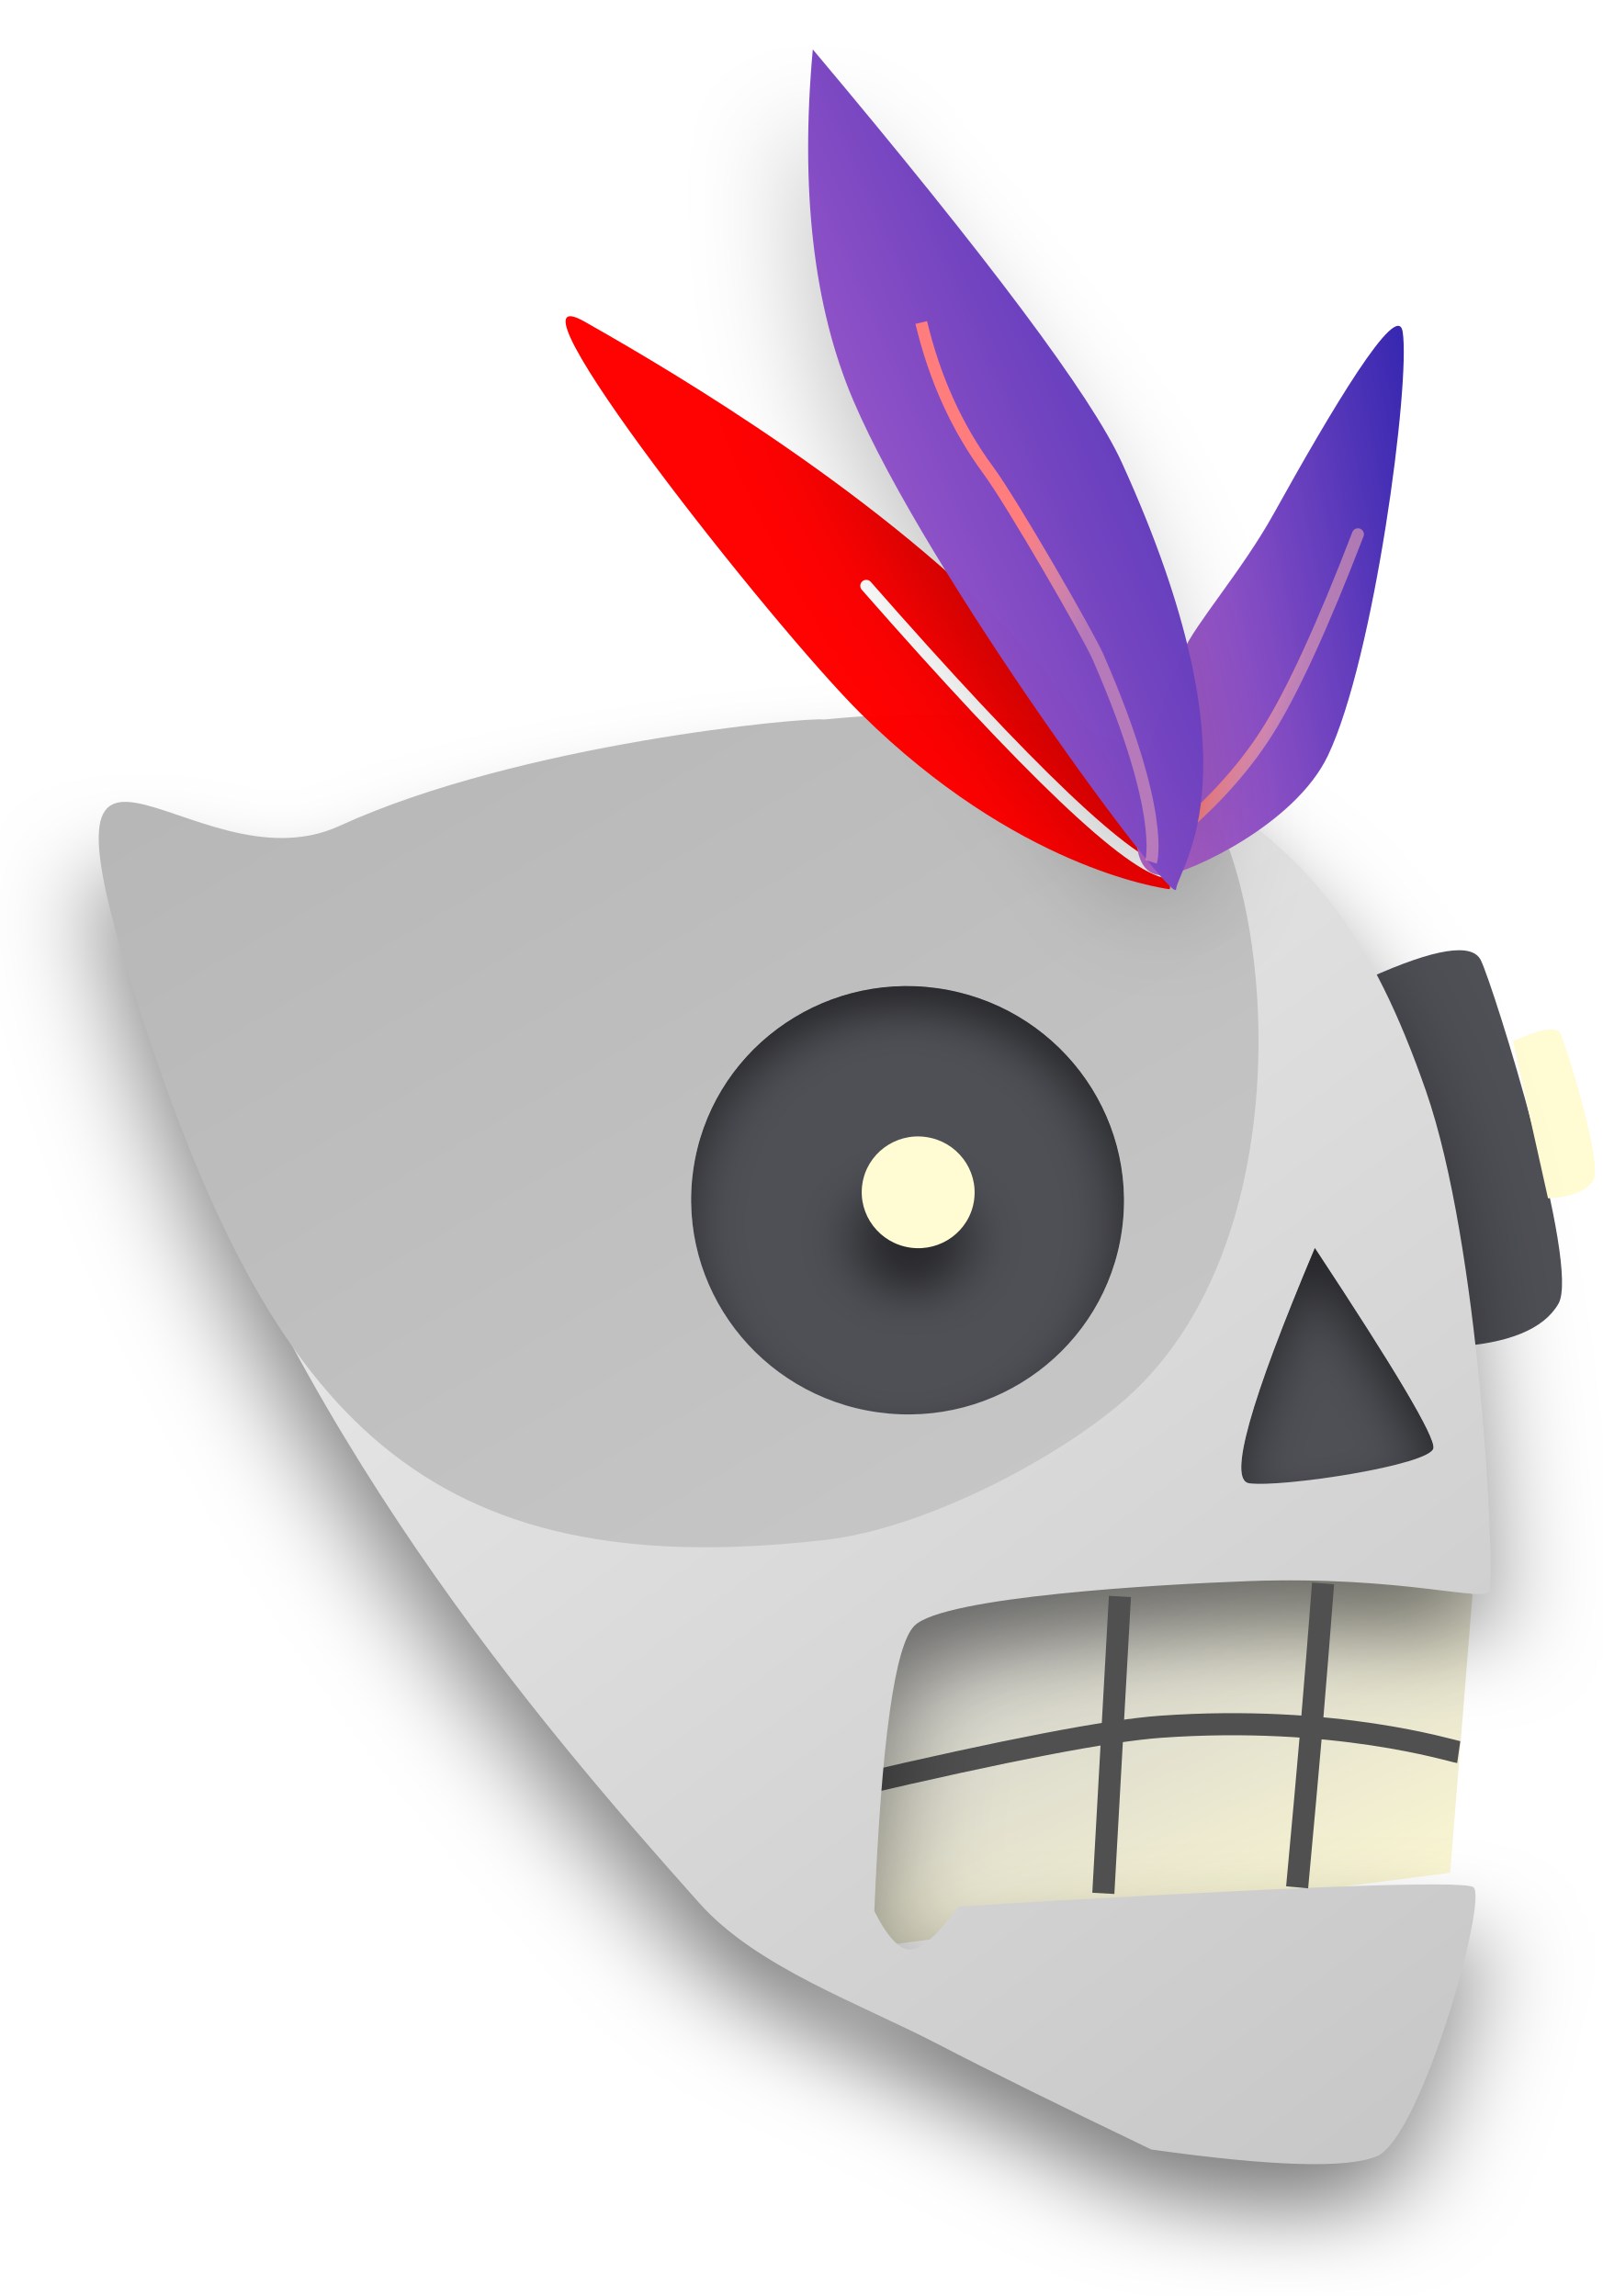
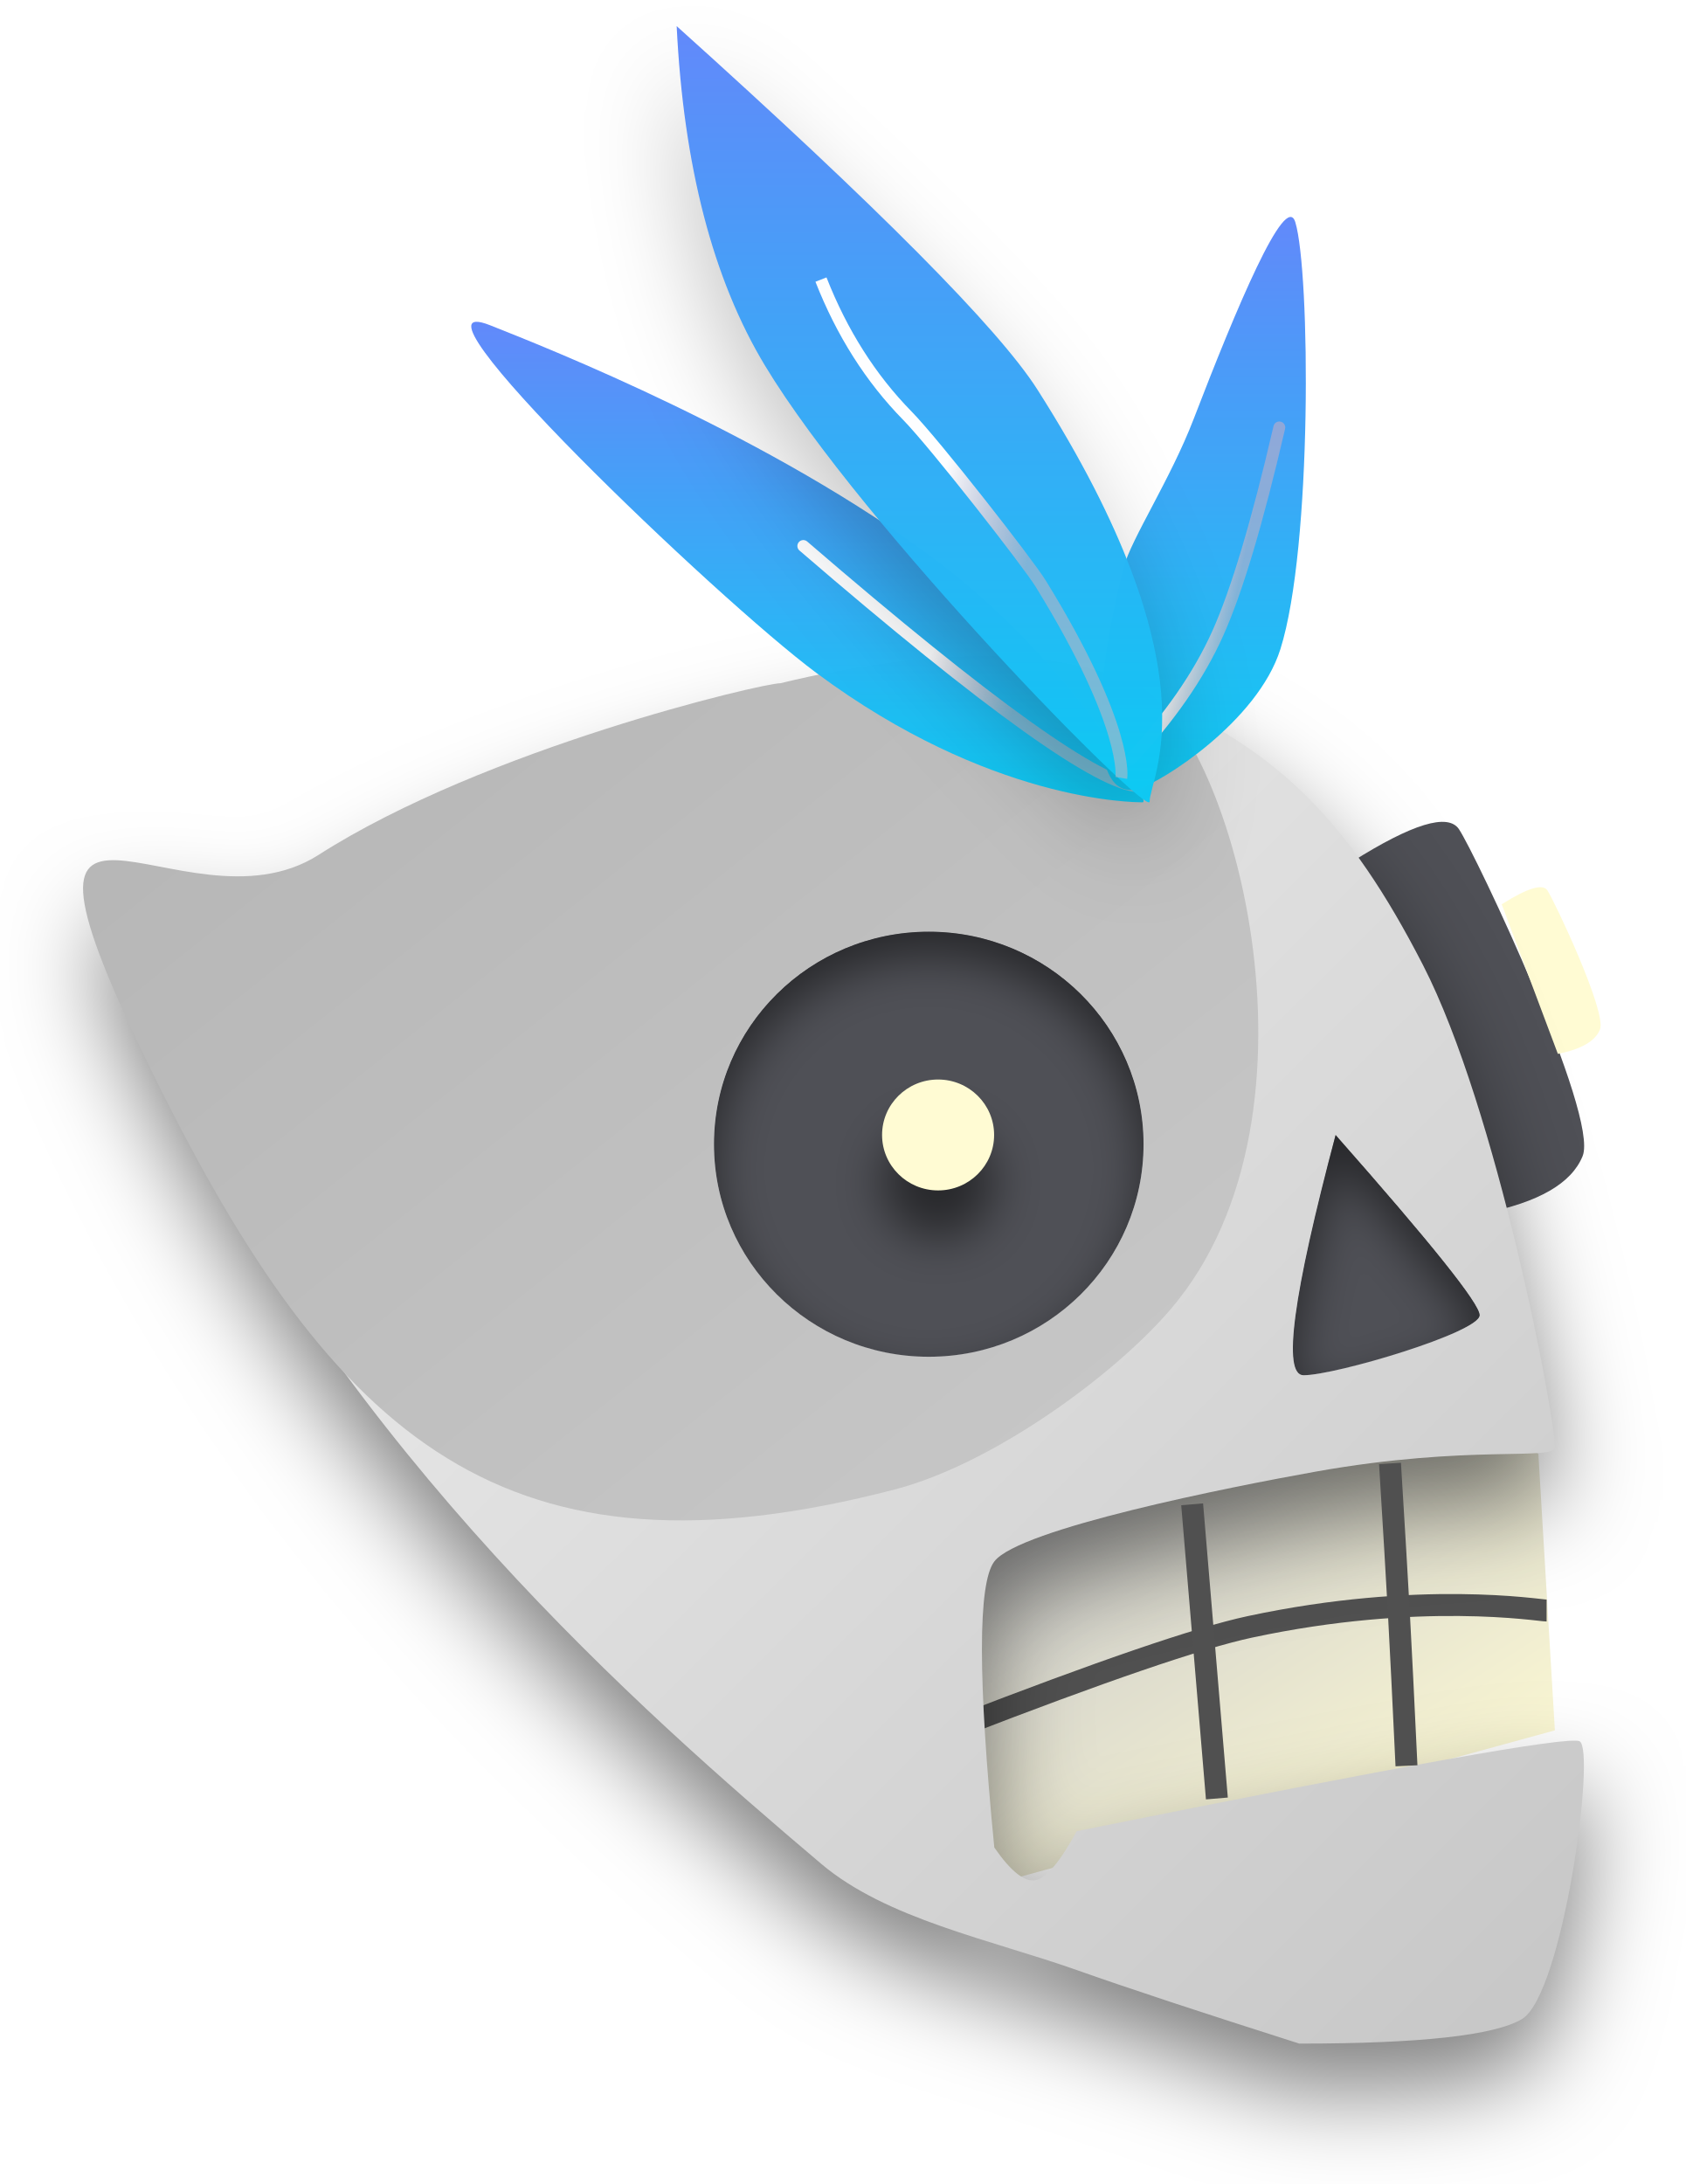
- <svg xmlns="http://www.w3.org/2000/svg" xmlns:xlink="http://www.w3.org/1999/xlink" width="67" height="96">
+ <svg xmlns="http://www.w3.org/2000/svg" xmlns:xlink="http://www.w3.org/1999/xlink" width="71" height="92">
  <defs>
    <linearGradient id="a" x1="86.613%" x2="20.219%" y1="25.334%" y2="100%">
      <stop offset="0%" stop-color="#CBCBCB" />
      <stop offset="97.665%" stop-color="#FFFBD3" />
    </linearGradient>
    <linearGradient id="d" x1="7.273%" y1="100%" y2="13.513%">
      <stop offset="0%" stop-color="#C8C8C8" />
      <stop offset="100%" stop-color="#F1F1F1" />
    </linearGradient>
    <path id="c" d="M53.893 35.519c5.798 3.705 14.585-6.196 6.945 9.294-7.64 15.49-19.65 26.112-27.432 32.7-2.753 2.33-7.154 3.197-10.765 4.475-2.13.755-5.256 1.787-9.376 3.098-5.093 0-8.218-.344-9.376-1.032C2.153 83.02.764 72.694 1.46 72.35c.463-.23 7.523 1.033 21.182 3.787.698 1.286 1.277 1.974 1.736 2.065.46.091 1.038-.368 1.736-1.377.695-7.114.695-11.13 0-12.048-1.041-1.377-9.923-3.14-13.542-3.786-6.483-1.156-10.07-.444-10.07-1.033 0-1.377 2.429-14.225 5.555-20.309 3.127-6.084 6.1-9.052 11.46-11.36 3.572-1.537 8.55-1.537 14.931 0 .76 0 12.435 2.748 19.446 7.23z" />
    <filter id="b" width="122.4%" height="124.2%" x="-11.2%" y="-8.6%" filterUnits="objectBoundingBox">
      <feOffset dy="2" in="SourceAlpha" result="shadowOffsetOuter1" />
      <feGaussianBlur in="shadowOffsetOuter1" result="shadowBlurOuter1" stdDeviation="2" />
      <feColorMatrix in="shadowBlurOuter1" values="0 0 0 0 0 0 0 0 0 0 0 0 0 0 0 0 0 0 0.5 0" />
    </filter>
    <linearGradient id="e" x1="7.273%" y1="100%" y2="13.513%">
      <stop offset="0%" stop-color="#C8C8C8" />
      <stop offset="97.419%" stop-color="#B6B6B6" />
    </linearGradient>
    <ellipse id="f" cx="28.875" cy="47.2" rx="9.047" ry="8.953" />
    <filter id="g" width="116.6%" height="116.8%" x="-8.3%" y="-8.4%" filterUnits="objectBoundingBox">
      <feGaussianBlur in="SourceAlpha" result="shadowBlurInner1" stdDeviation="1" />
      <feOffset dy="1" in="shadowBlurInner1" result="shadowOffsetInner1" />
      <feComposite in="shadowOffsetInner1" in2="SourceAlpha" k2="-1" k3="1" operator="arithmetic" result="shadowInnerInner1" />
      <feColorMatrix in="shadowInnerInner1" values="0 0 0 0 0 0 0 0 0 0 0 0 0 0 0 0 0 0 0.5 0" />
    </filter>
    <ellipse id="i" cx="2.482" cy="2.81" rx="2.36" ry="2.336" />
    <filter id="h" width="269.5%" height="271.3%" x="-84.7%" y="-42.8%" filterUnits="objectBoundingBox">
      <feOffset dy="2" in="SourceAlpha" result="shadowOffsetOuter1" />
      <feGaussianBlur in="shadowOffsetOuter1" result="shadowBlurOuter1" stdDeviation="1" />
      <feColorMatrix in="shadowBlurOuter1" values="0 0 0 0 0 0 0 0 0 0 0 0 0 0 0 0 0 0 0.5 0" />
    </filter>
    <path id="j" d="M11.737 46.81c-4.046 4.579-6.069 7.11-6.069 7.591 0 .723 6.069 2.53 7.418 2.53.899 0 .45-3.373-1.349-10.12z" />
    <filter id="k" width="138.1%" height="129.6%" x="-19.1%" y="-14.8%" filterUnits="objectBoundingBox">
      <feGaussianBlur in="SourceAlpha" result="shadowBlurInner1" stdDeviation="1" />
      <feOffset dy="1" in="shadowBlurInner1" result="shadowOffsetInner1" />
      <feComposite in="shadowOffsetInner1" in2="SourceAlpha" k2="-1" k3="1" operator="arithmetic" result="shadowInnerInner1" />
      <feColorMatrix in="shadowInnerInner1" values="0 0 0 0 0 0 0 0 0 0 0 0 0 0 0 0 0 0 0.5 0" />
    </filter>
-     <linearGradient id="l" x1="0%" x2="102%" y1="0%" y2="101%">
-       <stop offset="0%" stop-color="#3023AE" />
-       <stop offset="100%" stop-color="#C86DD7" />
+     <linearGradient id="l" x1="50%" x2="50%" y1="0%" y2="97.97%">
+       <stop offset="0%" stop-color="#6188FA" />
+       <stop offset="100%" stop-color="#0EC9F3" />
    </linearGradient>
-     <linearGradient id="m" x1="80.868%" x2="51.746%" y1="85.668%" y2="99.189%">
-       <stop offset="0%" stop-color="#FF7D7D" />
-       <stop offset="100%" stop-color="#F7B0B0" stop-opacity=".552" />
+     <linearGradient id="m" x1="80.868%" x2="51.177%" y1="85.668%" y2="99.454%">
+       <stop offset="0%" stop-color="#FDFEFF" />
+       <stop offset="100%" stop-color="#F7B0B0" stop-opacity=".425" />
    </linearGradient>
    <path id="o" d="M7.571 32.764c0-1.03-2.863-5.436 4.728-17.354C13.933 12.845 18.998 7.742 27.495.1c-.29 5.899-1.529 10.662-3.714 14.29C19.666 21.22 7.57 33.522 7.57 32.765z" />
    <filter id="n" width="168.4%" height="142.8%" x="-34.2%" y="-15.3%" filterUnits="objectBoundingBox">
      <feOffset dy="2" in="SourceAlpha" result="shadowOffsetOuter1" />
      <feGaussianBlur in="shadowOffsetOuter1" result="shadowBlurOuter1" stdDeviation="2" />
      <feColorMatrix in="shadowBlurOuter1" values="0 0 0 0 0 0 0 0 0 0 0 0 0 0 0 0 0 0 0.23 0" />
    </filter>
-     <linearGradient id="p" x1="80.868%" x2="51.307%" y1="85.668%" y2="99.393%">
-       <stop offset="0%" stop-color="#FF7D7D" />
-       <stop offset="100%" stop-color="#F7B0B0" stop-opacity=".476" />
-     </linearGradient>
  </defs>
  <g fill="none" fill-rule="evenodd">
-     <path fill="url(#a)" fill-rule="nonzero" d="M3.195 60.245L2.5 71.891l24.308 6.655c2.546-10.87 3.588-16.304 3.125-16.304-.463 0-8.681-1.22-24.655-3.66l-2.083 1.663z" transform="scale(-1 1) rotate(-8 16.81 526.426)" />
-     <path fill="#4F5056" fill-rule="nonzero" d="M61.903 40.152c.544 1.12 4.169 12.752 3.242 14.36-.619 1.071-2.106 1.674-4.462 1.806l-1.981-8.883-1.461-6.548c2.745-1.236 4.3-1.481 4.662-.735z" />
-     <path fill="#FFFBD3" fill-rule="nonzero" d="M65.23 43.22c.232.477 1.775 5.43 1.38 6.115-.263.456-.896.713-1.9.769l-.843-3.782-.622-2.788c1.169-.527 1.83-.631 1.985-.313z" />
-     <path stroke="#505050" stroke-width=".924" d="M60.978 73.259c-.317-.045-5.154-1.58-12.475-1.059-2.18.156-6.463.98-12.847 2.475" />
-     <g fill-rule="nonzero" transform="scale(-1 1) rotate(-8 16.81 526.426)">
+     <path fill="url(#a)" fill-rule="nonzero" d="M3.195 60.245L2.5 71.891l24.308 6.655c2.546-10.87 3.588-16.304 3.125-16.304-.463 0-8.681-1.22-24.655-3.66l-2.083 1.663z" transform="matrix(-1 0 0 1 68 1)" />
+     <path fill="#4F5056" fill-rule="nonzero" d="M61.46 34.93c.695 1.032 5.904 12.047 5.21 13.768-.464 1.148-1.853 1.951-4.168 2.41l-3.198-8.52-2.358-6.282c2.547-1.606 4.052-2.065 4.515-1.376z" />
+     <path fill="#FFFBD3" fill-rule="nonzero" d="M65.183 37.505c.295.44 2.513 5.13 2.217 5.863-.197.489-.788.83-1.774 1.026l-1.362-3.628-1.004-2.674c1.085-.684 1.725-.88 1.923-.587z" />
+     <path stroke="#505050" stroke-width=".924" d="M65.152 67.843c-.32 0-5.323-.847-12.5.688-2.138.457-6.264 1.87-12.378 4.239" />
+     <g fill-rule="nonzero" transform="matrix(-1 0 0 1 68 1)">
      <use fill="#000" filter="url(#b)" xlink:href="#c" />
      <use fill="url(#d)" xlink:href="#c" />
    </g>
-     <path fill="url(#e)" fill-rule="nonzero" d="M54.576 35.01c5.798 3.705 14.585-6.197 6.945 9.293-7.64 15.49-14.888 21.684-31.214 17.44-4.12-1.07-9.238-4.8-11.627-7.598-7.077-8.288-2.488-24.64 1.518-26.364 3.573-1.538 8.55-1.538 14.932 0 .76 0 12.435 2.747 19.446 7.228z" transform="scale(-1 1) rotate(-8 16.81 526.426)" />
-     <path stroke="#505050" stroke-width=".924" d="M55.307 66.205a939.48 939.48 0 0 1-.512 6.358c-.127 1.48-.318 3.597-.573 6.35M46.815 66.75l-.694 12.415" />
-     <g fill-rule="nonzero" transform="scale(-1 1) rotate(-8 16.81 526.426)">
+     <path fill="url(#e)" fill-rule="nonzero" d="M54.576 35.01c5.798 3.705 14.585-6.197 6.945 9.293-7.64 15.49-14.888 21.684-31.214 17.44-4.12-1.07-9.238-4.8-11.627-7.598-7.077-8.288-2.488-24.64 1.518-26.364 3.573-1.538 8.55-1.538 14.932 0 .76 0 12.435 2.747 19.446 7.228z" transform="matrix(-1 0 0 1 68 1)" />
+     <path stroke="#505050" stroke-width=".924" d="M58.555 61.647c.17 2.761.296 4.884.377 6.368.081 1.483.187 3.606.317 6.368M50.22 63.368l1.042 12.392" />
+     <g fill-rule="nonzero" transform="matrix(-1 0 0 1 68 1)">
      <use fill="#4F5056" xlink:href="#f" />
      <use fill="#000" filter="url(#g)" xlink:href="#f" />
    </g>
-     <g fill-rule="nonzero" transform="scale(-1 1) rotate(-8 318.425 318.517)">
+     <g fill-rule="nonzero" transform="matrix(-1 0 0 1 42 45)">
      <use fill="#000" filter="url(#h)" xlink:href="#i" />
      <use fill="#FFFBD3" xlink:href="#i" />
    </g>
-     <g fill-rule="nonzero" transform="scale(-1 1) rotate(-8 16.81 526.426)">
+     <g fill-rule="nonzero" transform="matrix(-1 0 0 1 68 1)">
      <use fill="#4F5056" xlink:href="#j" />
      <use fill="#000" filter="url(#k)" xlink:href="#j" />
    </g>
-     <path fill="red" fill-rule="nonzero" d="M48.863 37.176c-.432-.061-6.39-.936-12.85-7.31-3.705-3.653-15.526-18.664-11.571-16.415 2.223 1.265 11.13 6.304 17.324 12.507 4.817 4.824 7.543 11.28 7.098 11.218z" opacity=".99" />
-     <path stroke="#ffff" stroke-linecap="round" stroke-width=".5" d="M48.825 36.487c-1.596-.225-5.8-4.222-12.614-11.993" />
-     <path fill="url(#l)" fill-rule="nonzero" d="M8.032 32.223c-.94-.259-5.004-2.817-5.97-5.879C.708 22.054.805 10.438 1.433 8.363c.408-1.347 2.494 3.634 4.288 8.299.971 2.523 2.61 5.015 2.94 6.224.938 3.445 1.885 10.029-.63 9.337z" opacity=".99" transform="scale(-1 1) rotate(-8 10.81 440.622)" />
-     <path stroke="url(#m)" stroke-linecap="round" stroke-width=".5" d="M8.402 31.018C6.734 29.242 5.5 27.463 4.7 25.68c-.8-1.783-1.665-4.674-2.592-8.675" transform="scale(-1 1) rotate(-8 10.81 440.622)" />
-     <g fill-rule="nonzero" opacity=".99" transform="scale(-1 1) rotate(-8 10.81 440.622)">
-       <use fill="#000" filter="url(#n)" xlink:href="#o" />
-       <use fill="url(#l)" xlink:href="#o" />
+     <g fill-rule="nonzero">
+       <path fill="url(#l)" d="M7.867 32.797c.436 0 6.458-.037 13.742-5.45 4.177-3.102 17.972-16.322 13.743-14.645-2.378.943-11.9 4.694-18.896 9.974-5.442 4.107-9.04 10.121-8.59 10.121z" opacity=".99" transform="matrix(-1 0 0 1 56 1)" />
+       <path stroke="url(#m)" stroke-linecap="round" stroke-width=".5" d="M8 32.12c1.612 0 6.332-3.373 14.16-10.12" transform="matrix(-1 0 0 1 56 1)" />
+       <path fill="url(#l)" d="M8.032 32.223c-.94-.259-5.004-2.817-5.97-5.879C.708 22.054.805 10.438 1.433 8.363c.408-1.347 2.494 3.634 4.288 8.299.971 2.523 2.61 5.015 2.94 6.224.938 3.445 1.885 10.029-.63 9.337z" opacity=".99" transform="matrix(-1 0 0 1 56 1)" />
+       <path stroke="url(#m)" stroke-linecap="round" stroke-width=".5" d="M8.402 31.018C6.734 29.242 5.5 27.463 4.7 25.68c-.8-1.783-1.665-4.674-2.592-8.675" transform="matrix(-1 0 0 1 56 1)" />
+       <g opacity=".99" transform="matrix(-1 0 0 1 56 1)">
+         <use fill="#000" filter="url(#n)" xlink:href="#o" />
+         <use fill="url(#l)" xlink:href="#o" />
+       </g>
+       <path stroke="url(#m)" stroke-width=".5" d="M8.763 31.77s-.346-2.105 3.389-8.173c.548-.891 4.474-5.912 5.624-7.085 1.544-1.574 2.757-3.486 3.64-5.735" transform="matrix(-1 0 0 1 56 1)" />
    </g>
-     <path stroke="url(#p)" stroke-width=".5" d="M8.763 31.77s-.346-2.105 3.389-8.173c.548-.891 4.474-5.912 5.624-7.085 1.544-1.574 2.757-3.486 3.64-5.735" transform="scale(-1 1) rotate(-8 10.81 440.622)" />
  </g>
</svg>
